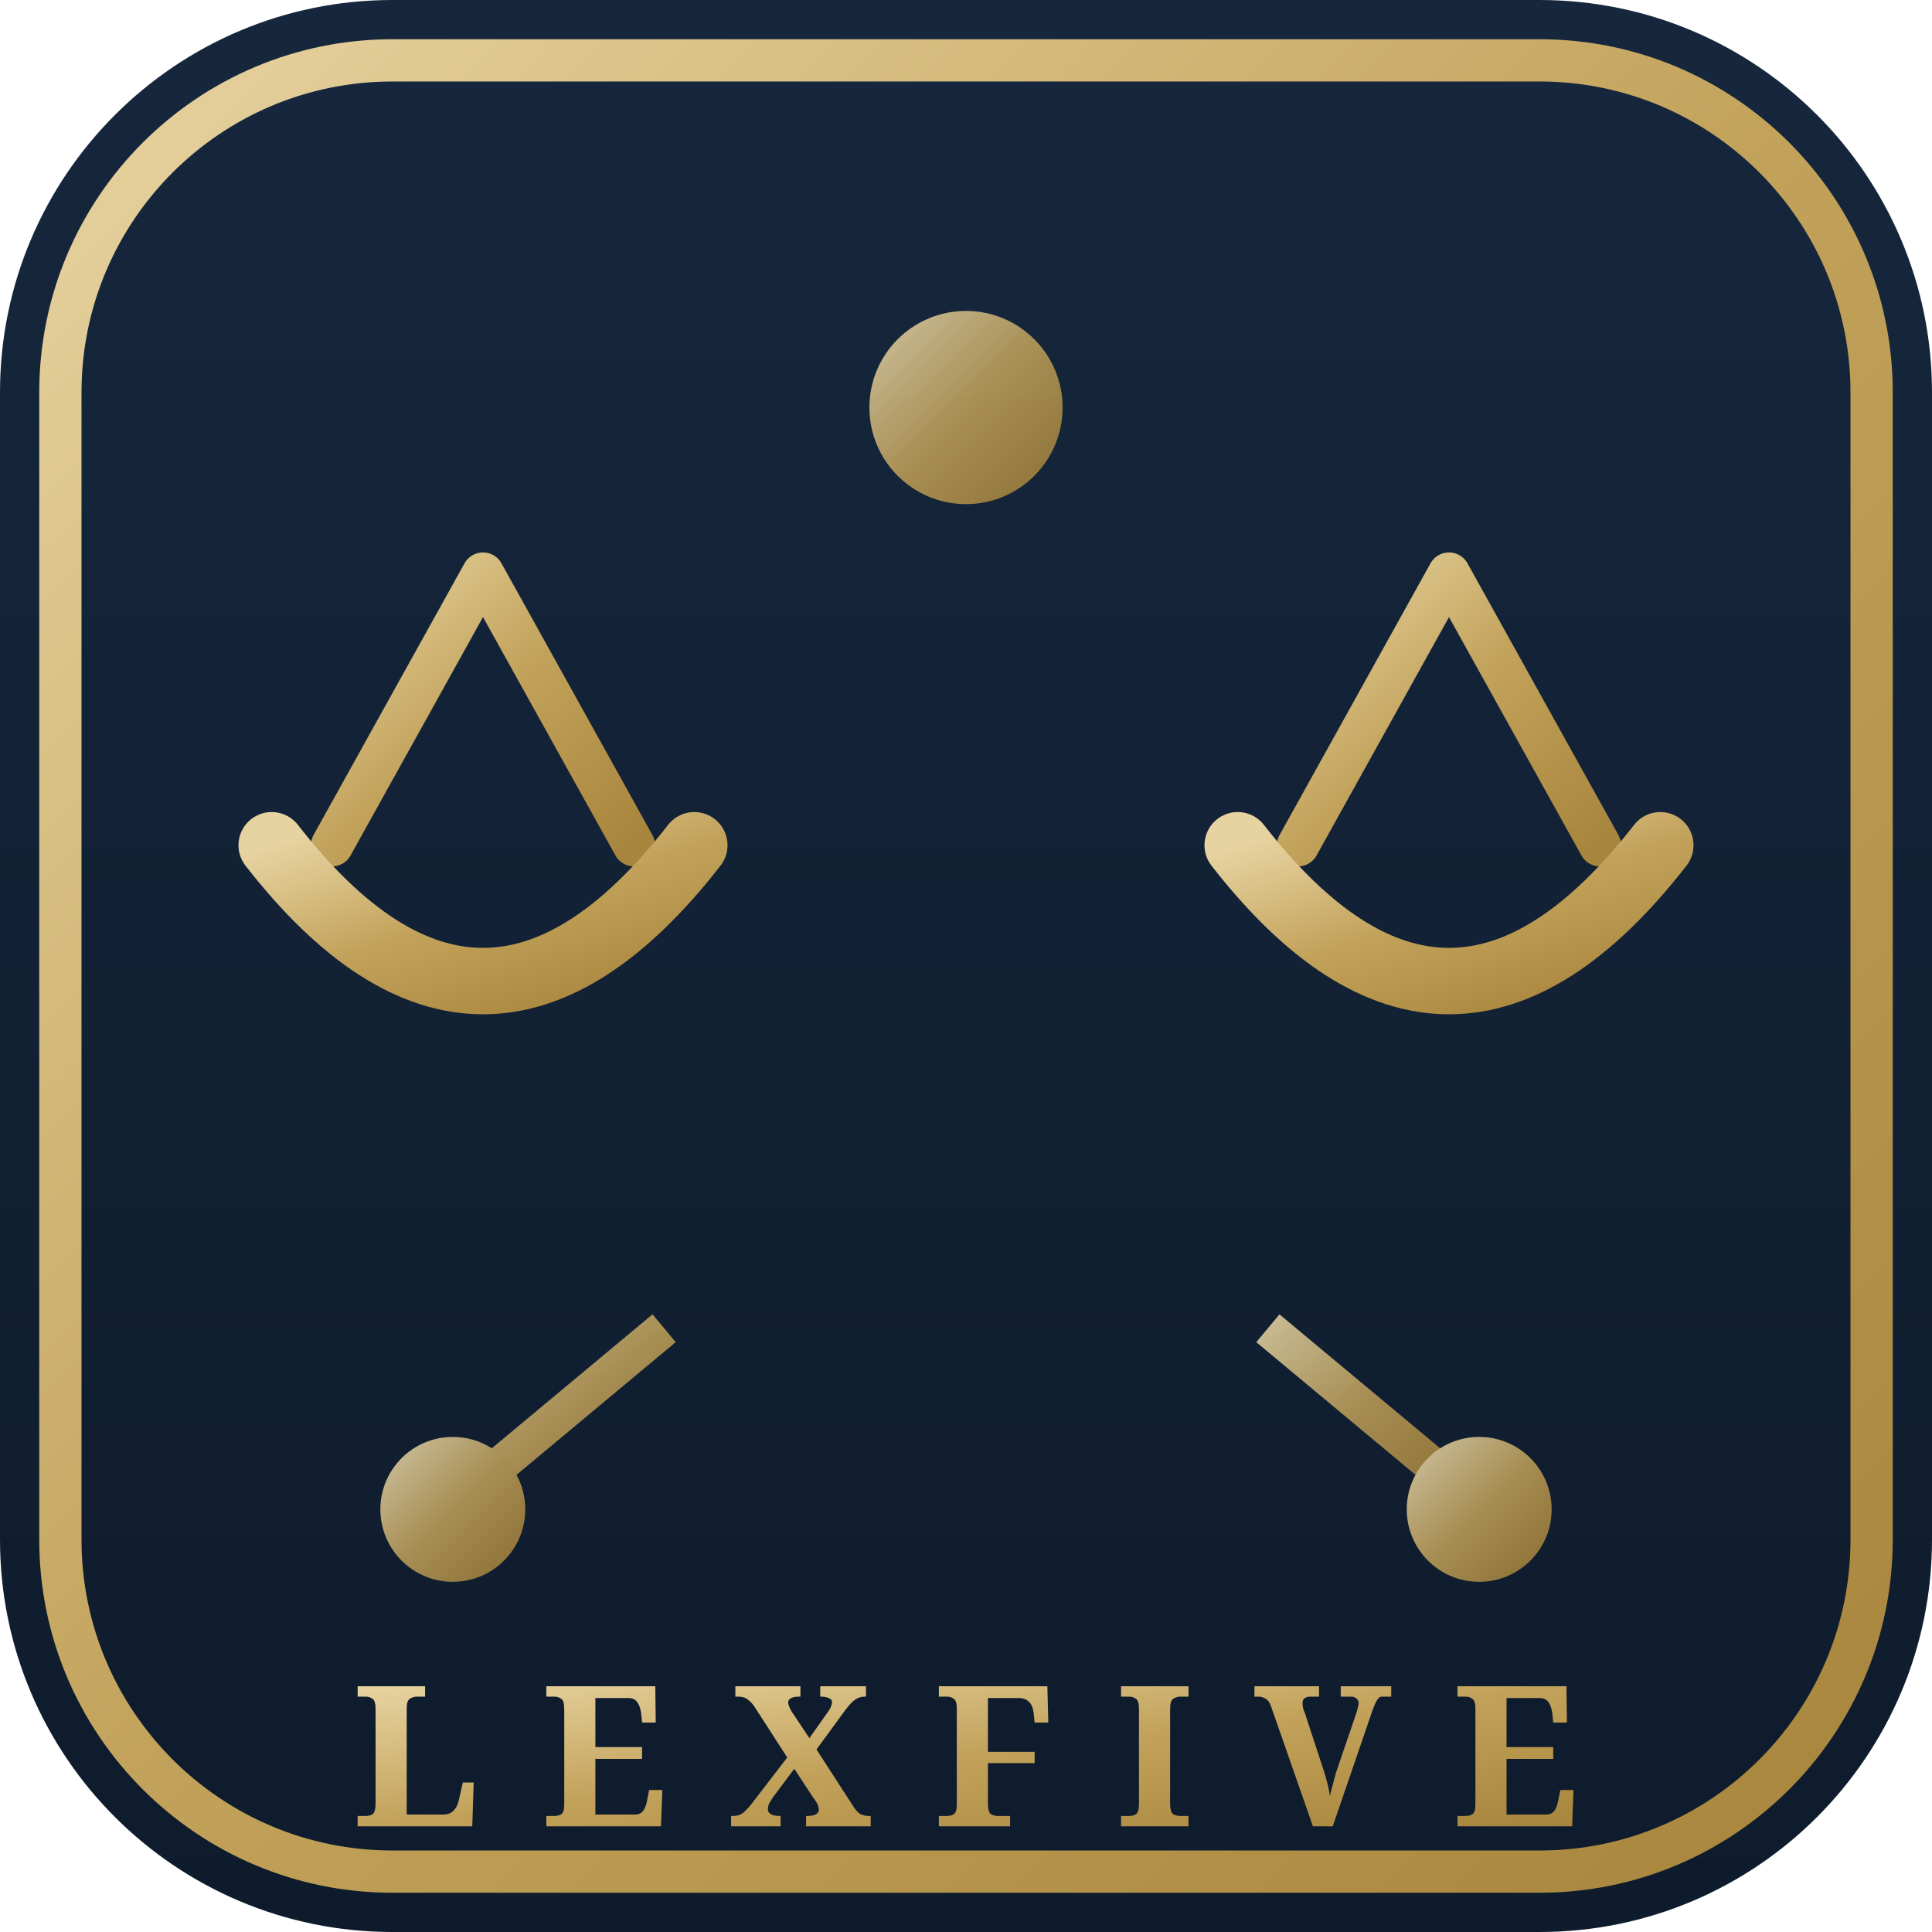
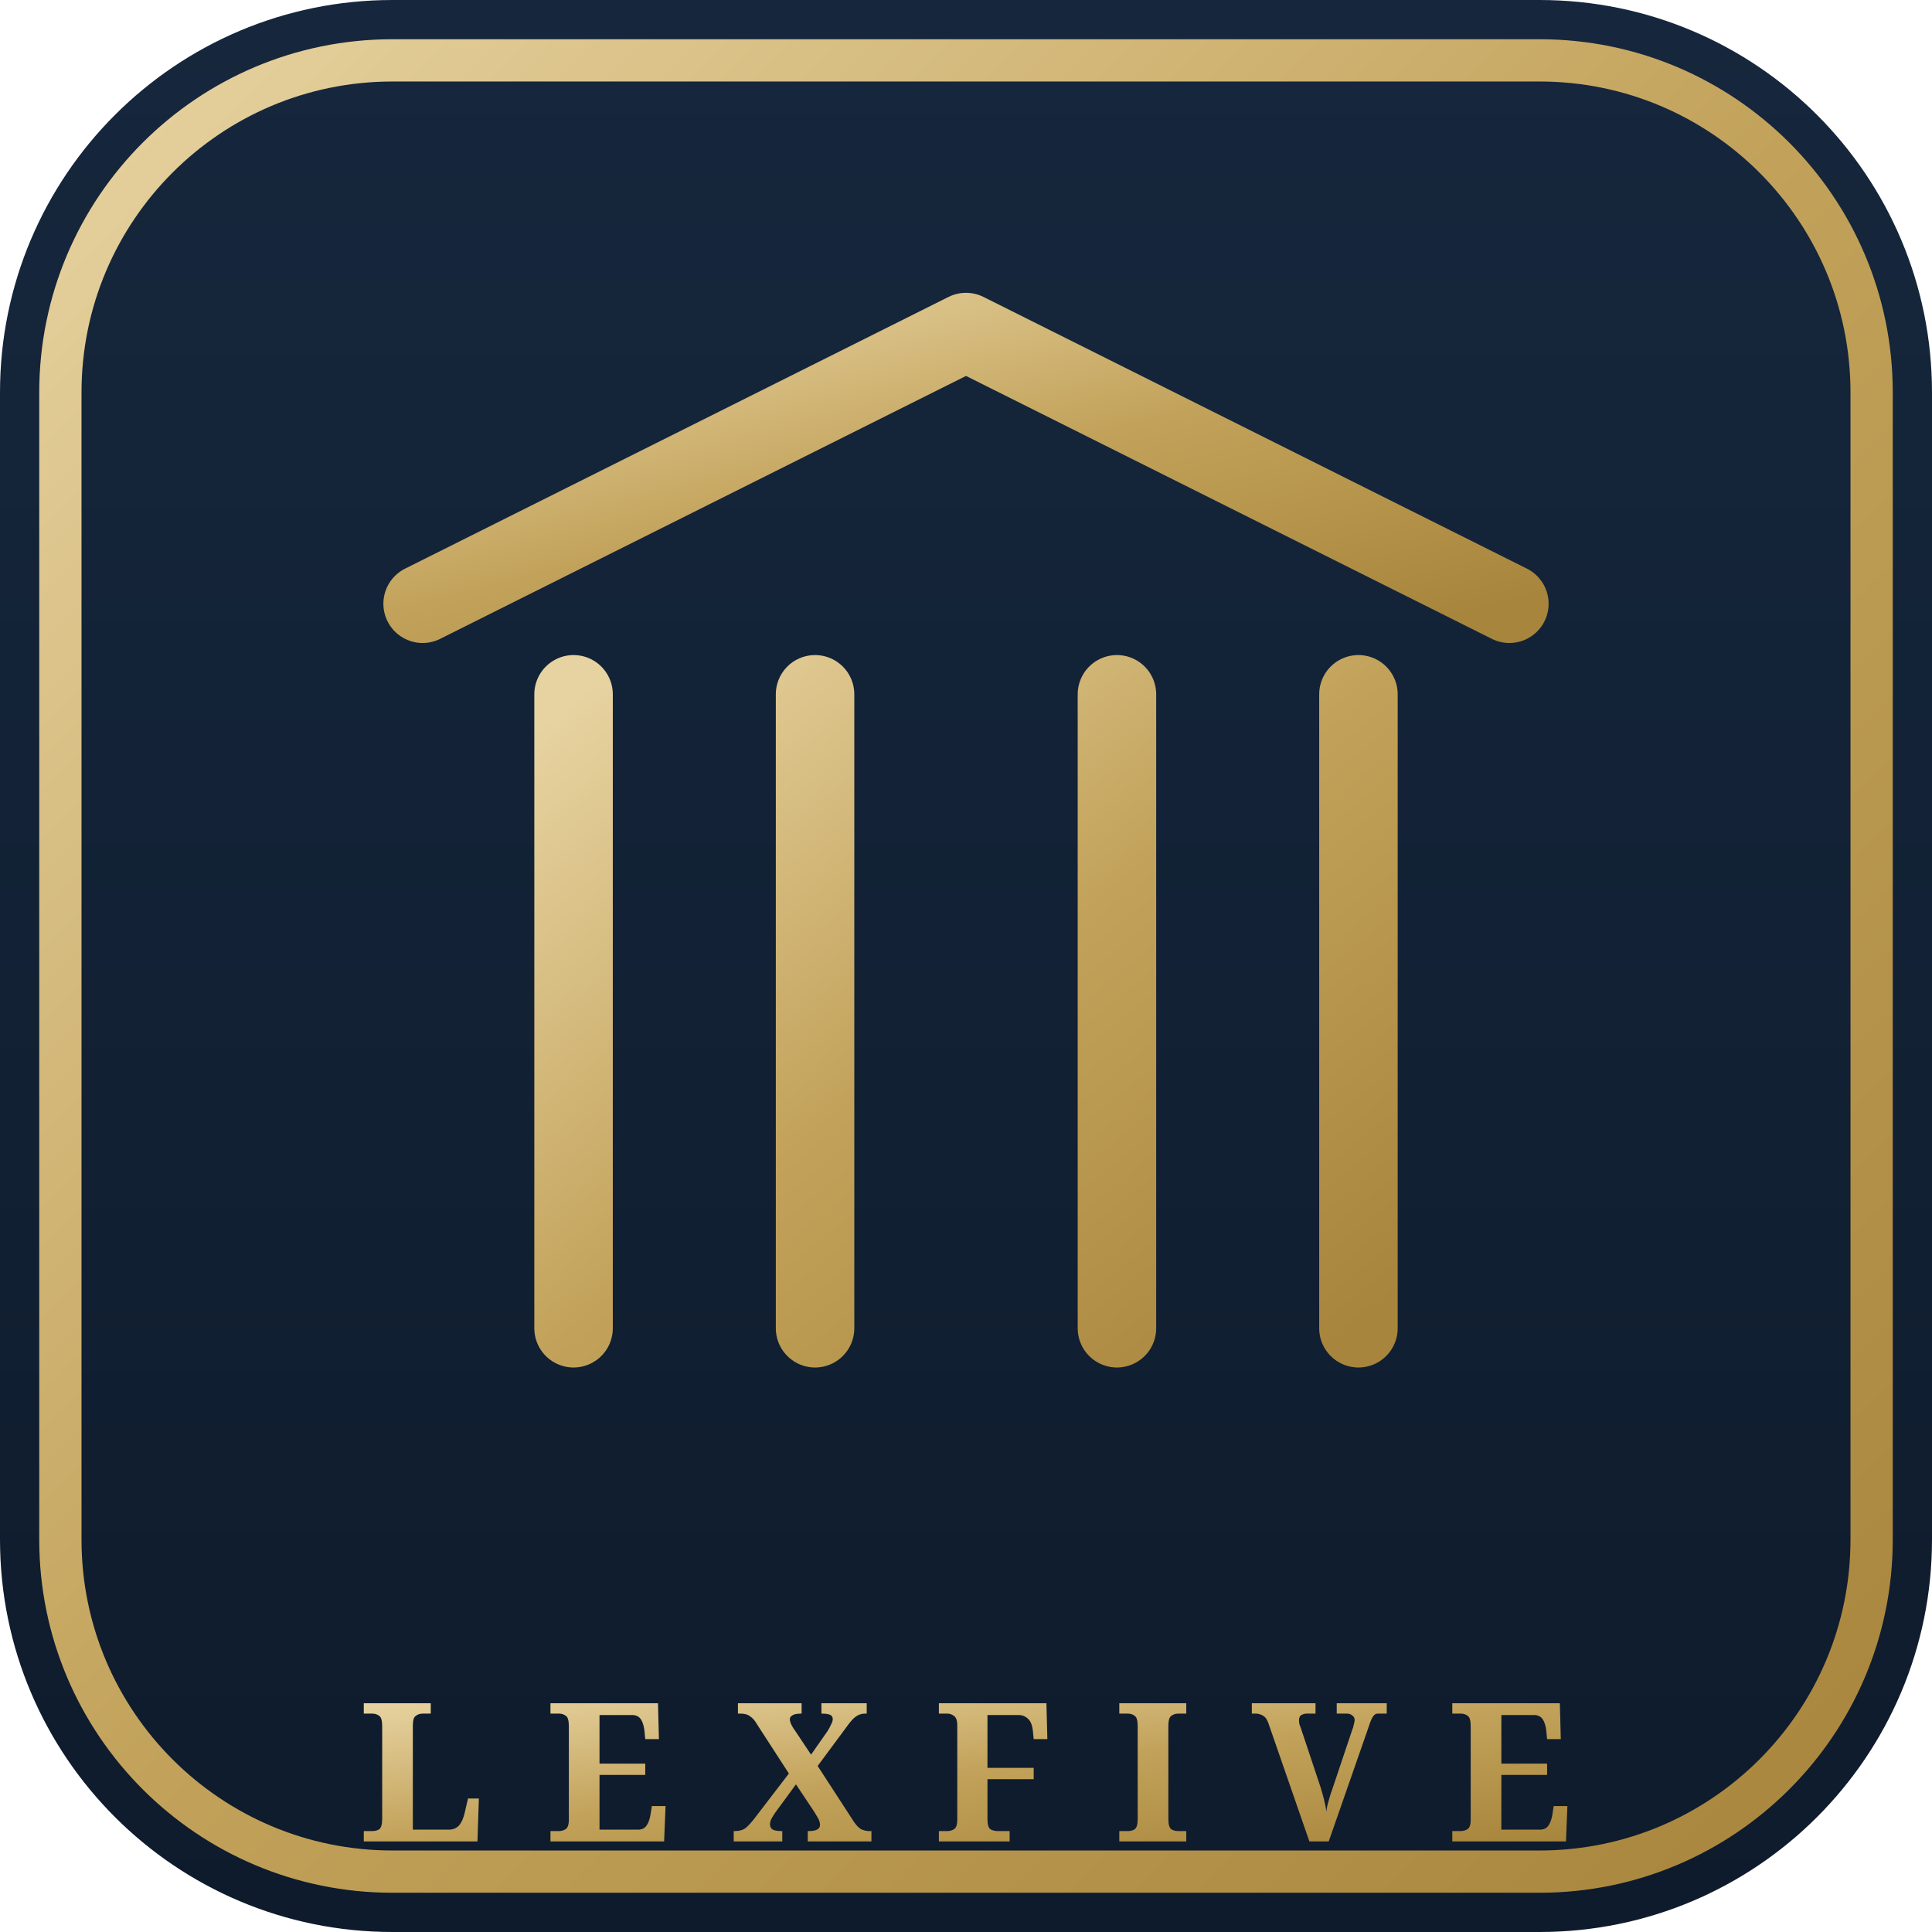
- <svg xmlns="http://www.w3.org/2000/svg" viewBox="0 0 64 64" role="img" aria-label="LexFive opción 4">
+ <svg xmlns="http://www.w3.org/2000/svg" viewBox="0 0 64 64" role="img" aria-label="LexFive - Columnas de justicia">
  <defs>
-     <linearGradient id="o4bg" x1="0" y1="0" x2="0" y2="1">
+     <linearGradient id="l4bg" x1="0" y1="0" x2="0" y2="1">
      <stop offset="0" stop-color="#16273d" />
      <stop offset="1" stop-color="#0e1b2c" />
    </linearGradient>
-     <linearGradient id="o4gold" x1="0" y1="0" x2="1" y2="1">
+     <linearGradient id="l4gold" x1="0" y1="0" x2="1" y2="1">
      <stop offset="0" stop-color="#e7d3a1" />
      <stop offset="0.5" stop-color="#c2a25a" />
      <stop offset="1" stop-color="#a8853c" />
    </linearGradient>
  </defs>
-   <rect width="64" height="64" rx="13" fill="url(#o4bg)" />
-   <rect x="2" y="2" width="60" height="60" rx="11" fill="none" stroke="url(#o4gold)" stroke-width="1.4" />
-   <g fill="none" stroke="url(#o4gold)" stroke-linecap="round" stroke-linejoin="round">
-     <path d="M16 19 L48 19" stroke-width="2.8" />
-     <path d="M32 15 L32 40" stroke-width="2.8" />
-     <path d="M16 19 L11 28 M16 19 L21 28" stroke-width="1.4" />
-     <path d="M48 19 L43 28 M48 19 L53 28" stroke-width="1.4" />
-     <path d="M9 28 Q16 37 23 28" stroke-width="2.2" />
-     <path d="M41 28 Q48 37 55 28" stroke-width="2.2" />
-     <path d="M22 44 L42 44" stroke-width="3" />
-     <path d="M32 40 L32 44" stroke-width="2.4" />
+   <rect width="64" height="64" rx="13" fill="url(#l4bg)" />
+   <rect x="2" y="2" width="60" height="60" rx="11" fill="none" stroke="url(#l4gold)" stroke-width="1.4" />
+   <g fill="none" stroke="url(#l4gold)" stroke-linecap="round" stroke-linejoin="round">
+     <path d="M14 20 L32 11 L50 20" stroke-width="2.6" />
+     <path d="M13 20 L51 20" stroke-width="2.4" />
+     <path d="M19 23 L19 44 M27 23 L27 44 M37 23 L37 44 M45 23 L45 44" stroke-width="2.6" />
+     <path d="M16 23 L48 23" stroke-width="1.8" />
+     <path d="M14 45 L50 45" stroke-width="3" />
+     <path d="M11 50 L53 50" stroke-width="3.2" />
  </g>
-   <g stroke="url(#o4gold)" stroke-width="1.2" fill="url(#o4gold)" opacity="0.85">
-     <path d="M22 44 L16 49" fill="none" />
-     <circle cx="15" cy="50" r="1.8" />
-     <path d="M42 44 L48 49" fill="none" />
-     <circle cx="49" cy="50" r="1.8" />
-     <circle cx="32" cy="13.5" r="2.6" />
-   </g>
-   <text x="32" y="60.5" text-anchor="middle" font-family="Georgia, serif" font-size="6.5" font-weight="700" letter-spacing="2" fill="url(#o4gold)">LEXFIVE</text>
+   <text x="32" y="61" text-anchor="middle" font-family="Georgia, serif" font-size="6.4" font-weight="700" letter-spacing="2" fill="url(#l4gold)">LEXFIVE</text>
</svg>
